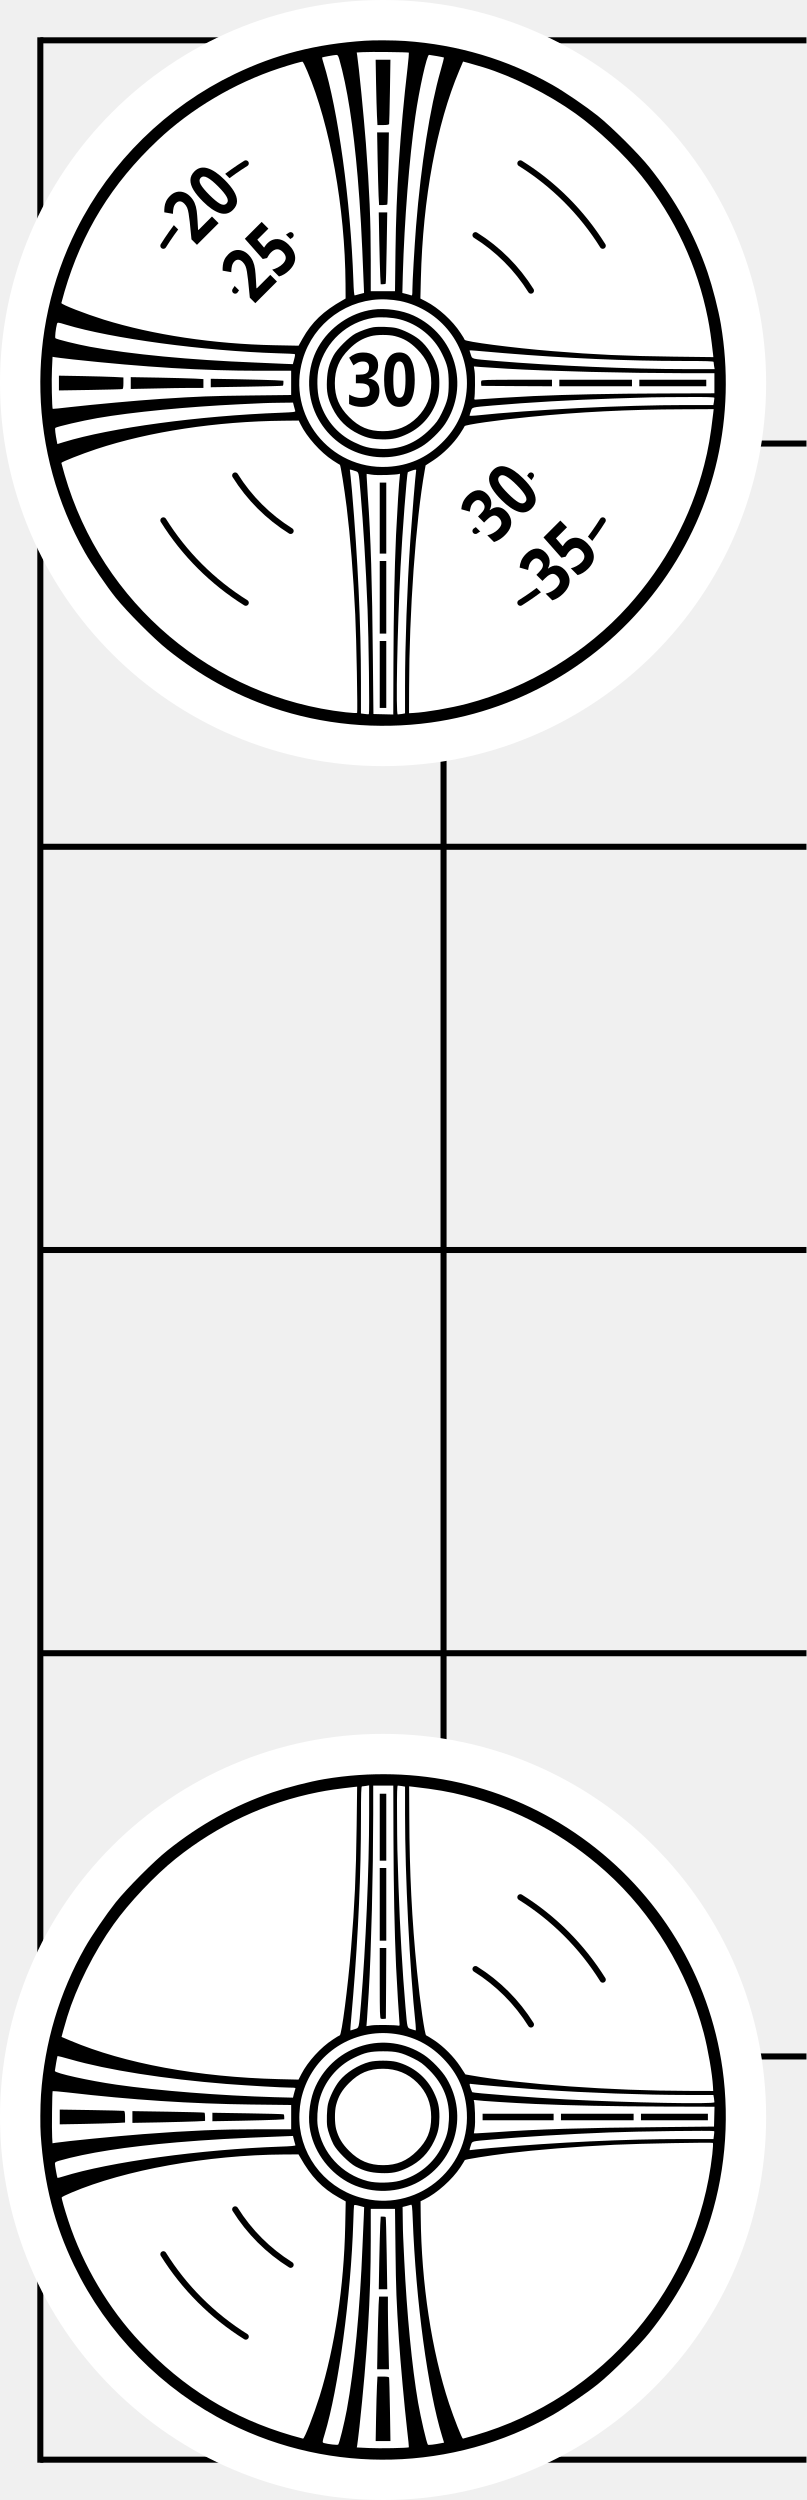
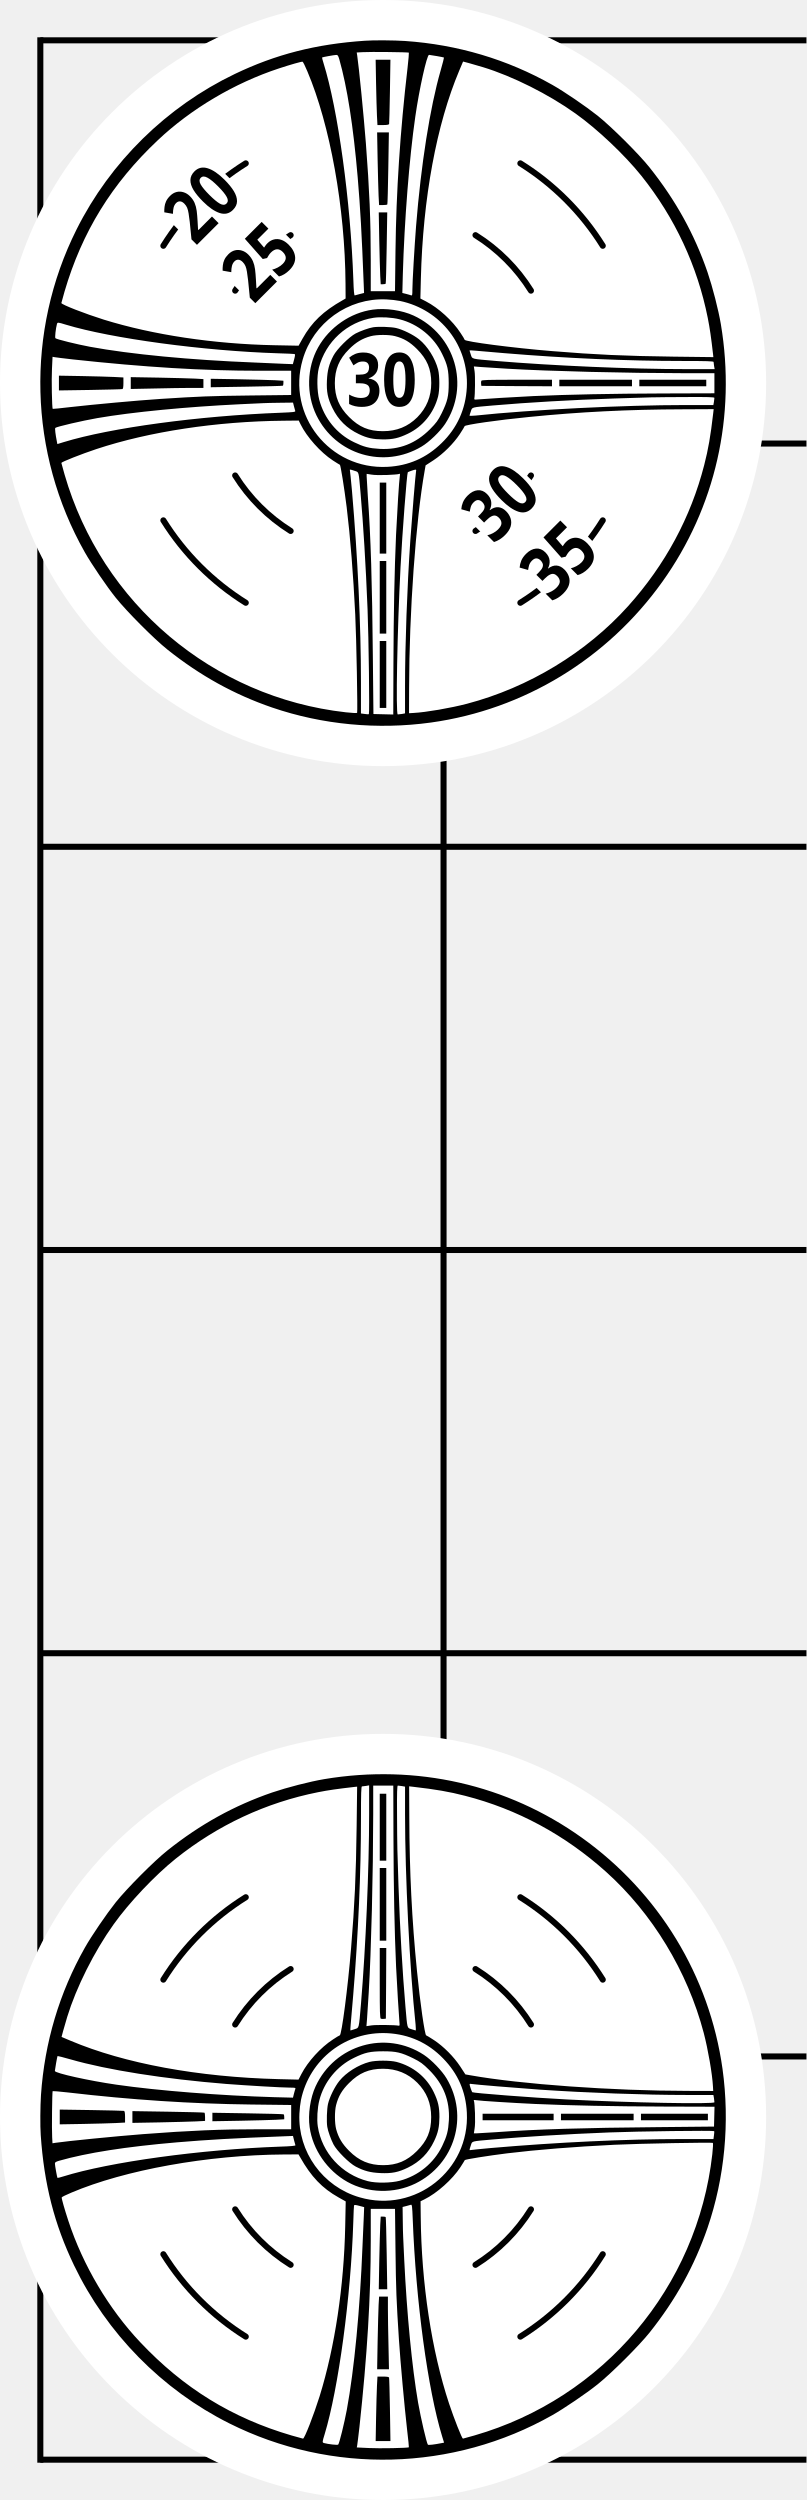
<svg xmlns="http://www.w3.org/2000/svg" xmlns:xlink="http://www.w3.org/1999/xlink" width="200mm" height="620mm" viewBox="0 0 200 620" version="1.1" id="svg8">
  <defs id="defs2" />
  <g id="layer1" transform="translate(0,323)">
    <path style="fill:none;stroke:#000000;stroke-width:1.5;stroke-linecap:butt;stroke-linejoin:miter;stroke-miterlimit:4;stroke-dasharray:none;stroke-opacity:1" d="M 10,287 H 200" id="path41" />
    <use x="0" y="0" xlink:href="#path41" id="use848" transform="translate(0,-100)" width="100%" height="100%" />
    <use x="0" y="0" xlink:href="#path41" id="use852" transform="translate(0,-200)" width="100%" height="100%" />
    <use x="0" y="0" xlink:href="#path41" id="use854" transform="translate(0,-300)" width="100%" height="100%" />
    <use x="0" y="0" xlink:href="#path41" id="use856" transform="translate(0,-400)" width="100%" height="100%" />
    <use x="0" y="0" xlink:href="#path41" id="use858" transform="translate(0,-500)" width="100%" height="100%" />
    <use x="0" y="0" xlink:href="#path41" id="use860" transform="translate(0,-600)" width="100%" height="100%" />
    <path style="fill:none;stroke:#000000;stroke-width:1.5;stroke-linecap:butt;stroke-linejoin:miter;stroke-miterlimit:4;stroke-dasharray:none;stroke-opacity:1" d="m 10,-313.75 v 601.5" id="path862" />
    <use x="0" y="0" xlink:href="#path862" id="use864" transform="translate(100)" width="100%" height="100%" />
    <circle style="opacity:1;fill:#ffffff;fill-opacity:1;fill-rule:nonzero;stroke:none;stroke-width:2;stroke-linecap:round;stroke-linejoin:round;stroke-miterlimit:4;stroke-dasharray:none;stroke-dashoffset:0;stroke-opacity:1;paint-order:markers stroke fill" id="path17" cx="95" cy="-228" r="95" />
    <path id="path354" style="fill:#000000;stroke:none;stroke-width:0.035" d="m 94.175,-155.74 v 8.3 h 0.81 0.81 v -8.3 -8.3 h -0.81 -0.81 z m 0,-19.131 v 9.009 h 0.81 0.81 v -9.009 -9.009 h -0.81 -0.81 z m 0,-19.637 v 8.806 h 0.81 0.81 v -8.806 -8.806 h -0.81 -0.81 z m 64.378,-33.505 v 0.81 h 8.3 8.3 v -0.81 -0.81 h -8.3 -8.3 z m -19.84,0 v 0.81 h 9.009 9.009 v -0.81 -0.81 h -9.009 -9.009 z m -19.354,-0.526 c -0.061,0.162 -0.081,0.506 -0.041,0.769 l 0.061,0.466 8.766,0.061 8.746,0.04 v -0.81 -0.81 h -8.705 c -7.369,0 -8.725,0.041 -8.827,0.283 z m -67.091,0.526 v 1.053 l 8.867,-0.142 c 4.859,-0.081 8.908,-0.182 9.009,-0.243 0.081,-0.041 0.142,-0.344 0.142,-0.668 v -0.567 l -2.065,-0.121 c -1.154,-0.061 -5.203,-0.162 -9.009,-0.243 l -6.944,-0.121 z m -19.84,0.02 v 1.458 l 5.932,-0.121 c 3.239,-0.081 7.308,-0.142 9.009,-0.142 h 3.077 v -1.093 -1.093 l -2.065,-0.121 c -1.154,-0.061 -5.203,-0.162 -9.009,-0.243 l -6.944,-0.121 z m -17.815,-0.02 v 1.842 l 7.754,-0.121 c 4.251,-0.081 7.855,-0.162 7.997,-0.223 0.162,-0.041 0.243,-0.526 0.243,-1.478 v -1.397 l -2.267,-0.121 c -1.255,-0.061 -4.859,-0.162 -7.997,-0.223 l -5.729,-0.101 z m 77.942,-13.827 c -1.053,0.162 -3.178,0.931 -4.353,1.539 -1.62,0.85 -4.656,3.887 -5.507,5.507 -1.113,2.146 -1.498,3.624 -1.62,6.175 -0.121,2.814 0.202,4.413 1.356,6.782 1.458,2.976 3.583,5.081 6.579,6.499 2.065,0.992 3.543,1.296 5.972,1.316 2.49,0 3.907,-0.324 6.175,-1.417 3.685,-1.761 6.418,-5.122 7.49,-9.232 0.405,-1.599 0.405,-5.081 0,-6.681 -0.729,-2.794 -2.632,-5.81 -4.717,-7.49 -1.437,-1.154 -3.988,-2.409 -5.709,-2.814 -1.215,-0.283 -4.413,-0.385 -5.668,-0.182 z m 5.365,2.186 c 2.207,0.567 3.725,1.458 5.486,3.219 2.51,2.51 3.543,4.94 3.543,8.422 0,3.34 -1.154,6.175 -3.462,8.503 -2.348,2.328 -5.081,3.442 -8.523,3.442 -3.502,0 -5.871,-0.992 -8.402,-3.523 -2.47,-2.47 -3.523,-4.98 -3.523,-8.381 0,-3.421 1.073,-5.992 3.543,-8.442 1.721,-1.721 3.28,-2.652 5.385,-3.219 1.458,-0.385 4.454,-0.405 5.952,-0.02 z m -5.446,-6.559 c -5.547,0.749 -10.79,4.373 -13.584,9.373 -2.814,5.041 -2.976,11.56 -0.425,16.823 4.778,9.798 16.702,13.361 26.075,7.774 1.883,-1.113 4.596,-3.725 5.851,-5.628 6.195,-9.454 2.531,-22.087 -7.814,-26.865 -2.834,-1.316 -6.944,-1.923 -10.102,-1.478 z m 6.66,2.409 c 4.535,1.154 8.503,4.393 10.527,8.604 1.336,2.733 1.599,3.988 1.62,7.187 0,3.3 -0.283,4.494 -1.741,7.49 -0.911,1.822 -1.296,2.348 -2.895,3.968 -3.543,3.543 -7.592,5.142 -12.471,4.879 -2.612,-0.142 -4.008,-0.506 -6.377,-1.66 -4.251,-2.045 -7.389,-5.891 -8.624,-10.527 -0.567,-2.146 -0.628,-5.851 -0.101,-7.895 1.66,-6.499 7.025,-11.418 13.584,-12.43 1.68,-0.263 4.616,-0.101 6.478,0.385 z m -5.081,-19.698 c 0.081,3.765 0.182,7.774 0.243,8.908 l 0.121,2.085 h 0.567 c 0.324,0 0.628,-0.061 0.668,-0.162 0.061,-0.081 0.162,-4.089 0.243,-8.908 l 0.142,-8.746 h -1.053 -1.053 z m -0.405,-19.941 c 0.081,3.705 0.182,7.774 0.243,9.009 l 0.121,2.288 h 0.972 c 0.547,0 1.032,-0.061 1.073,-0.162 0.061,-0.081 0.162,-4.13 0.243,-9.009 l 0.142,-8.847 h -1.458 -1.458 z m -0.385,-18.929 c 0.061,3.219 0.162,6.863 0.223,8.098 l 0.121,2.288 h 1.397 c 0.951,0 1.437,-0.081 1.498,-0.263 0.041,-0.121 0.121,-3.765 0.202,-8.098 l 0.121,-7.835 h -1.842 -1.822 z m -2.733,-10.527 c -12.228,0.83 -22.148,3.381 -32.29,8.24 -16.924,8.118 -30.893,21.844 -39.254,38.566 -12.673,25.306 -11.904,55.45 2.065,80.088 1.64,2.895 5.405,8.442 7.652,11.236 2.774,3.462 9.535,10.244 12.835,12.876 8.138,6.478 16.52,11.114 25.933,14.353 12.471,4.272 26.176,5.567 39.436,3.725 23.038,-3.219 43.728,-15.811 57.353,-34.902 13.179,-18.443 18.321,-41.096 14.515,-63.872 -0.607,-3.583 -2.045,-9.191 -3.32,-12.936 -3.239,-9.414 -7.875,-17.795 -14.353,-25.933 -2.632,-3.32 -9.434,-10.082 -12.876,-12.835 -2.814,-2.247 -8.381,-6.053 -11.236,-7.652 -11.195,-6.337 -23.524,-10.001 -36.541,-10.892 -2.713,-0.182 -7.774,-0.223 -9.92,-0.061 z m 10.871,2.956 c 0.041,0.061 -0.101,1.721 -0.324,3.725 -1.842,15.791 -2.814,30.65 -2.996,45.409 l -0.121,10.021 h -2.996 -3.016 v -7.693 c 0,-9.819 -0.324,-17.41 -1.215,-29.051 -0.526,-6.802 -1.741,-19.03 -2.146,-21.702 l -0.121,-0.749 1.498,-0.081 c 1.863,-0.121 11.296,0 11.438,0.121 z m -17.269,1.599 c 1.964,6.903 3.482,16.52 4.575,29.314 0.668,7.976 0.992,13.665 1.498,26.642 l 0.081,2.045 -1.053,0.263 c -0.567,0.142 -1.134,0.304 -1.255,0.344 -0.142,0.061 -0.263,-1.134 -0.344,-3.786 -0.688,-19.577 -3.806,-42.331 -7.41,-53.851 -0.223,-0.709 -0.385,-1.336 -0.344,-1.377 0.101,-0.081 2.935,-0.607 3.502,-0.628 0.364,-0.02 0.486,0.162 0.749,1.032 z m 24.192,-0.749 c 0.931,0.162 1.741,0.324 1.782,0.364 0.041,0.041 -0.344,1.478 -0.83,3.219 -2.632,9.151 -4.859,23.261 -6.094,38.627 -0.385,5 -0.911,13.807 -0.911,15.771 0,1.275 -0.041,1.458 -0.324,1.356 -0.182,-0.081 -0.749,-0.223 -1.255,-0.364 l -0.911,-0.223 0.121,-4.676 c 0.385,-13.179 1.599,-28.747 3.097,-39.092 0.972,-6.762 2.854,-15.285 3.401,-15.285 0.121,0 0.992,0.142 1.923,0.304 z m -32.108,3.765 c 5.648,13.321 9.353,33.869 9.474,52.717 l 0.02,3.644 -0.668,0.385 c -4.879,2.753 -7.713,5.466 -10.021,9.576 l -0.972,1.741 -6.094,-0.121 c -14.981,-0.304 -30.023,-2.571 -42.19,-6.337 -4.656,-1.458 -10.547,-3.745 -10.547,-4.13 0,-0.081 0.364,-1.356 0.79,-2.854 4.332,-14.779 11.742,-26.784 23.099,-37.493 8.26,-7.814 19.07,-14.212 30.083,-17.835 2.895,-0.952 5.588,-1.721 5.851,-1.66 0.121,0.041 0.648,1.093 1.174,2.369 z m 43.566,-1.012 c 7.308,2.227 16.277,6.721 22.978,11.519 5.405,3.846 12.167,10.264 16.277,15.386 8.341,10.426 13.928,22.411 16.499,35.327 0.506,2.551 0.83,4.838 1.316,9.09 l 0.061,0.587 -9.839,-0.121 c -12.268,-0.162 -19.354,-0.486 -30.185,-1.377 -9.738,-0.79 -21.662,-2.348 -21.662,-2.814 0,-0.081 -0.445,-0.85 -1.012,-1.68 -1.964,-3.037 -5.486,-6.235 -8.584,-7.835 l -1.377,-0.709 0.121,-4.919 c 0.506,-20.022 3.887,-38.262 9.515,-51.603 l 0.952,-2.247 1.458,0.385 c 0.81,0.223 2.369,0.668 3.482,1.012 z m -20.569,57.98 c 10.122,2.126 17.086,11.155 16.56,21.439 -0.283,5.385 -2.389,10.062 -6.256,13.807 -3.765,3.685 -8.199,5.628 -13.442,5.891 -14.293,0.749 -25.022,-12.795 -21.014,-26.581 2.632,-9.151 11.296,-15.386 20.771,-14.941 1.073,0.041 2.591,0.223 3.381,0.385 z m -82.902,5.871 c 11.276,3.421 34.173,6.519 52.656,7.106 2.126,0.061 3.948,0.142 4.089,0.182 0.162,0.061 0.142,0.405 -0.101,1.296 l -0.324,1.215 -2.146,-0.081 c -1.174,-0.061 -4.494,-0.202 -7.389,-0.324 -15.851,-0.628 -30.711,-2.045 -40.793,-3.907 -3.239,-0.607 -8.28,-1.842 -8.563,-2.126 -0.162,-0.162 0.081,-2.409 0.385,-3.523 0.142,-0.445 0.223,-0.445 2.186,0.162 z m 108.936,7.086 c 15.123,1.255 30.266,1.923 43.89,1.923 6.134,0 7.835,0.061 7.835,0.243 0,0.142 0.061,0.607 0.121,1.012 l 0.142,0.769 h -7.065 c -13.645,0 -33.12,-0.85 -47.15,-2.024 -6.316,-0.547 -5.871,-0.425 -6.256,-1.559 -0.182,-0.526 -0.324,-0.992 -0.324,-1.032 0,-0.061 0.668,-0.041 1.478,0.041 0.79,0.081 4.11,0.364 7.329,0.628 z m -107.398,1.518 c 18.159,1.964 32.452,2.834 46.563,2.834 h 7.794 v 3.016 2.996 l -10.224,0.121 c -9.94,0.121 -12.45,0.223 -22.168,0.85 -5.83,0.385 -16.661,1.377 -22.35,2.024 -2.389,0.283 -4.373,0.486 -4.393,0.445 -0.182,-0.182 -0.324,-7.369 -0.182,-9.92 l 0.142,-2.996 0.547,0.101 c 0.283,0.061 2.207,0.283 4.272,0.526 z m 108.005,2.328 c 10.527,0.628 29.314,1.093 44.295,1.113 h 7.025 v 2.49 2.49 l -12.795,0.041 c -12.693,0.041 -23.443,0.263 -32.047,0.648 -3.907,0.182 -13.24,0.749 -14.374,0.871 -0.263,0.02 -0.385,-0.061 -0.324,-0.263 0.182,-0.81 0.243,-5.709 0.061,-6.762 l -0.182,-1.194 1.741,0.142 c 0.952,0.061 3.927,0.263 6.6,0.425 z m 51.32,7.227 c 0,0.142 -0.061,0.607 -0.121,1.012 l -0.142,0.769 h -6.903 c -15.224,0 -38.303,1.154 -52.089,2.612 -0.81,0.081 -1.478,0.081 -1.478,0.02 0,-0.081 0.142,-0.547 0.324,-1.053 0.364,-1.093 0,-0.992 5.547,-1.478 8.665,-0.749 19.556,-1.377 29.861,-1.721 8.928,-0.304 9.576,-0.324 17.775,-0.364 5.668,-0.041 7.227,0.02 7.227,0.202 z m -104.28,2.065 c 0.121,0.486 0.263,1.012 0.324,1.174 0.101,0.263 -0.425,0.324 -3.482,0.445 -20.427,0.769 -42.352,3.745 -53.932,7.288 l -1.579,0.486 -0.101,-0.526 c -0.385,-1.943 -0.547,-3.34 -0.405,-3.482 0.304,-0.304 6.701,-1.782 10.406,-2.429 8.827,-1.518 22.046,-2.794 35.428,-3.442 2.51,-0.121 5.061,-0.243 5.668,-0.263 0.607,-0.041 2.531,-0.081 4.272,-0.101 l 3.178,-0.041 z m 103.976,1.782 c -0.648,5.628 -1.215,8.887 -2.227,12.815 -3.32,12.957 -9.677,24.739 -18.848,34.962 -10.345,11.519 -24.678,20.204 -39.963,24.233 -4.11,1.073 -10.163,2.126 -13.321,2.288 l -1.073,0.061 0.02,-6.276 c 0.02,-18.787 1.66,-41.582 3.867,-53.911 l 0.223,-1.275 1.964,-1.275 c 2.45,-1.62 4.96,-4.13 6.519,-6.478 0.648,-0.992 1.194,-1.883 1.194,-1.964 0,-0.344 8.3,-1.539 15.993,-2.288 12.531,-1.255 24.597,-1.862 38.121,-1.903 l 7.652,-0.04 z m -102.336,2.693 c 1.518,3.118 4.96,6.984 7.997,8.968 0.891,0.567 1.68,1.073 1.761,1.093 0.182,0.081 1.073,5.648 1.68,10.487 0.911,7.47 1.64,16.783 2.126,26.622 0.304,6.215 0.628,24.253 0.466,24.415 -0.101,0.081 -1.336,0.02 -2.794,-0.142 -32.999,-3.705 -60.531,-26.986 -69.763,-58.993 -0.425,-1.498 -0.79,-2.794 -0.79,-2.854 0,-0.243 5.041,-2.227 8.705,-3.442 13.098,-4.332 29.78,-6.863 46.401,-7.025 l 3.765,-0.041 z m 13.422,11.56 c 1.093,0.364 0.972,-0.041 1.458,5.446 0.688,7.997 1.296,17.775 1.741,28.849 0.283,7.207 0.526,25.933 0.324,26.055 -0.081,0.041 -0.547,0.02 -1.053,-0.061 l -0.911,-0.121 v -7.733 c 0,-14.171 -0.79,-30.812 -2.227,-47.494 -0.243,-2.612 -0.466,-4.879 -0.506,-5.021 -0.121,-0.324 0.041,-0.304 1.174,0.081 z m 15.224,0.121 c -0.121,0.587 -1.012,11.216 -1.417,17.066 -0.79,11.56 -1.316,25.954 -1.316,36.258 v 6.701 l -0.749,0.142 c -0.425,0.061 -0.891,0.121 -1.053,0.121 -0.526,0 -0.121,-20.953 0.688,-36.541 0.445,-8.604 1.579,-23.302 1.802,-23.524 0.101,-0.101 1.64,-0.648 1.903,-0.648 0.162,-0.02 0.223,0.142 0.142,0.425 z m -7.288,0.911 c 1.458,-0.061 2.794,-0.162 2.996,-0.243 0.324,-0.142 0.364,-0.081 0.263,0.526 -0.162,0.931 -0.668,8.948 -0.931,14.556 -0.385,8.725 -0.607,19.415 -0.648,31.946 l -0.041,12.612 -2.47,-0.061 -2.45,-0.061 -0.142,-13.969 c -0.162,-18.342 -0.526,-30.205 -1.255,-40.165 -0.142,-2.267 -0.283,-4.413 -0.283,-4.778 v -0.648 l 1.174,0.182 c 0.628,0.121 2.348,0.162 3.786,0.101 z" />
    <path style="opacity:1;fill:none;fill-opacity:1;fill-rule:nonzero;stroke:#000000;stroke-width:1.5;stroke-linecap:round;stroke-linejoin:round;stroke-miterlimit:4;stroke-dasharray:none;stroke-dashoffset:0;stroke-opacity:1;paint-order:markers stroke fill" id="path972" d="m 117.919,-264.678 a 43.25,43.25 0 0 1 13.759,13.759" />
    <path id="circle974" style="opacity:1;fill:none;fill-opacity:1;fill-rule:nonzero;stroke:#000000;stroke-width:1.5;stroke-linecap:round;stroke-linejoin:round;stroke-miterlimit:4;stroke-dasharray:none;stroke-dashoffset:0;stroke-opacity:1;paint-order:markers stroke fill" d="m 129.047,-282.487 a 64.25,64.25 0 0 1 20.44,20.44" />
    <path d="m 58.322,-250.919 a 43.25,43.25 0 0 1 13.759,-13.759" id="path1019" style="opacity:1;fill:none;fill-opacity:1;fill-rule:nonzero;stroke:#000000;stroke-width:1.5;stroke-linecap:round;stroke-linejoin:round;stroke-miterlimit:4;stroke-dasharray:none;stroke-dashoffset:0;stroke-opacity:1;paint-order:markers stroke fill" />
    <path d="m 40.513,-262.047 a 64.25,64.25 0 0 1 20.44,-20.44" style="opacity:1;fill:none;fill-opacity:1;fill-rule:nonzero;stroke:#000000;stroke-width:1.5;stroke-linecap:round;stroke-linejoin:round;stroke-miterlimit:4;stroke-dasharray:none;stroke-dashoffset:0;stroke-opacity:1;paint-order:markers stroke fill" id="path1021" />
    <path style="opacity:1;fill:none;fill-opacity:1;fill-rule:nonzero;stroke:#000000;stroke-width:1.5;stroke-linecap:round;stroke-linejoin:round;stroke-miterlimit:4;stroke-dasharray:none;stroke-dashoffset:0;stroke-opacity:1;paint-order:markers stroke fill" id="path1023" d="M 72.081,-191.322 A 43.25,43.25 0 0 1 58.322,-205.081" />
    <path id="path1025" style="opacity:1;fill:none;fill-opacity:1;fill-rule:nonzero;stroke:#000000;stroke-width:1.5;stroke-linecap:round;stroke-linejoin:round;stroke-miterlimit:4;stroke-dasharray:none;stroke-dashoffset:0;stroke-opacity:1;paint-order:markers stroke fill" d="M 60.953,-173.513 A 64.25,64.25 0 0 1 40.513,-193.953" />
    <path d="m 131.678,-205.081 a 43.25,43.25 0 0 1 -13.759,13.759" id="path1027" style="opacity:1;fill:none;fill-opacity:1;fill-rule:nonzero;stroke:#000000;stroke-width:1.5;stroke-linecap:round;stroke-linejoin:round;stroke-miterlimit:4;stroke-dasharray:none;stroke-dashoffset:0;stroke-opacity:1;paint-order:markers stroke fill" />
    <path d="m 149.487,-193.953 a 64.25,64.25 0 0 1 -20.44,20.44" style="opacity:1;fill:none;fill-opacity:1;fill-rule:nonzero;stroke:#000000;stroke-width:1.5;stroke-linecap:round;stroke-linejoin:round;stroke-miterlimit:4;stroke-dasharray:none;stroke-dashoffset:0;stroke-opacity:1;paint-order:markers stroke fill" id="path1029" />
    <text xml:space="preserve" style="font-style:normal;font-variant:normal;font-weight:bold;font-stretch:normal;font-size:16.729px;line-height:1000;font-family:'Tlwg Typewriter';-inkscape-font-specification:'Tlwg Typewriter Bold';letter-spacing:0px;word-spacing:0px;fill:#000000;fill-opacity:1;stroke:none;stroke-width:0.265" x="94.464" y="-202.347" id="text1083" transform="scale(0.9103436,1.098486)">
      <tspan id="tspan1081" x="94.464" y="-202.347" style="font-style:normal;font-variant:normal;font-weight:bold;font-stretch:normal;font-family:'Tlwg Typewriter';-inkscape-font-specification:'Tlwg Typewriter Bold';letter-spacing:0px;stroke-width:0.265">30</tspan>
    </text>
    <g id="g1148" transform="rotate(-45,108.8187,-123.4152)">
      <rect y="-171" x="164" height="12" width="18" id="rect1139" style="opacity:1;fill:#ffffff;fill-opacity:1;fill-rule:nonzero;stroke:none;stroke-width:1.5;stroke-linecap:round;stroke-linejoin:round;stroke-miterlimit:4;stroke-dasharray:none;stroke-dashoffset:0;stroke-opacity:1;paint-order:markers stroke fill" />
      <text xml:space="preserve" style="font-style:normal;font-variant:normal;font-weight:bold;font-stretch:normal;font-size:16.729px;line-height:1000;font-family:'Tlwg Typewriter';-inkscape-font-specification:'Tlwg Typewriter Bold';letter-spacing:0px;word-spacing:0px;fill:#000000;fill-opacity:1;stroke:none;stroke-width:0.265" x="180.146" y="-144.996" id="text1143" transform="scale(0.9103436,1.098486)">
        <tspan id="tspan1141" x="180.146" y="-144.996" style="font-style:normal;font-variant:normal;font-weight:bold;font-stretch:normal;font-family:'Tlwg Typewriter';-inkscape-font-specification:'Tlwg Typewriter Bold';letter-spacing:0px;stroke-width:0.265">30</tspan>
      </text>
    </g>
    <g transform="rotate(-45,133.5182,-133.6461)" id="g1156">
      <rect style="opacity:1;fill:#ffffff;fill-opacity:1;fill-rule:nonzero;stroke:none;stroke-width:1.5;stroke-linecap:round;stroke-linejoin:round;stroke-miterlimit:4;stroke-dasharray:none;stroke-dashoffset:0;stroke-opacity:1;paint-order:markers stroke fill" id="rect1150" width="18" height="12" x="164" y="-171" />
      <text transform="scale(0.9103436,1.098486)" id="text1154" y="-144.996" x="180.146" style="font-style:normal;font-variant:normal;font-weight:bold;font-stretch:normal;font-size:16.729px;line-height:1000;font-family:'Tlwg Typewriter';-inkscape-font-specification:'Tlwg Typewriter Bold';letter-spacing:0px;word-spacing:0px;fill:#000000;fill-opacity:1;stroke:none;stroke-width:0.265" xml:space="preserve">
        <tspan style="font-style:normal;font-variant:normal;font-weight:bold;font-stretch:normal;font-family:'Tlwg Typewriter';-inkscape-font-specification:'Tlwg Typewriter Bold';letter-spacing:0px;stroke-width:0.265" y="-144.996" x="180.146" id="tspan1152">35</tspan>
      </text>
    </g>
    <g id="g1164" transform="rotate(-45,7.085857,-81.27611)">
      <rect y="-171" x="164" height="12" width="18" id="rect1158" style="opacity:1;fill:#ffffff;fill-opacity:1;fill-rule:nonzero;stroke:none;stroke-width:1.5;stroke-linecap:round;stroke-linejoin:round;stroke-miterlimit:4;stroke-dasharray:none;stroke-dashoffset:0;stroke-opacity:1;paint-order:markers stroke fill" />
      <text xml:space="preserve" style="font-style:normal;font-variant:normal;font-weight:bold;font-stretch:normal;font-size:16.729px;line-height:1000;font-family:'Tlwg Typewriter';-inkscape-font-specification:'Tlwg Typewriter Bold';letter-spacing:0px;word-spacing:0px;fill:#000000;fill-opacity:1;stroke:none;stroke-width:0.265" x="180.146" y="-144.996" id="text1162" transform="scale(0.9103436,1.098486)">
        <tspan id="tspan1160" x="180.146" y="-144.996" style="font-style:normal;font-variant:normal;font-weight:bold;font-stretch:normal;font-family:'Tlwg Typewriter';-inkscape-font-specification:'Tlwg Typewriter Bold';letter-spacing:0px;stroke-width:0.265">25</tspan>
      </text>
    </g>
    <g transform="rotate(-45,-17.61367,-71.04522)" id="g1180">
      <rect style="opacity:1;fill:#ffffff;fill-opacity:1;fill-rule:nonzero;stroke:none;stroke-width:1.5;stroke-linecap:round;stroke-linejoin:round;stroke-miterlimit:4;stroke-dasharray:none;stroke-dashoffset:0;stroke-opacity:1;paint-order:markers stroke fill" id="rect1174" width="18" height="12" x="164" y="-171" />
      <text transform="scale(0.9103436,1.098486)" id="text1178" y="-144.996" x="180.146" style="font-style:normal;font-variant:normal;font-weight:bold;font-stretch:normal;font-size:16.729px;line-height:1000;font-family:'Tlwg Typewriter';-inkscape-font-specification:'Tlwg Typewriter Bold';letter-spacing:0px;word-spacing:0px;fill:#000000;fill-opacity:1;stroke:none;stroke-width:0.265" xml:space="preserve">
        <tspan style="font-style:normal;font-variant:normal;font-weight:bold;font-stretch:normal;font-family:'Tlwg Typewriter';-inkscape-font-specification:'Tlwg Typewriter Bold';letter-spacing:0px;stroke-width:0.265" y="-144.996" x="180.146" id="tspan1176">20</tspan>
      </text>
    </g>
    <use x="0" y="0" xlink:href="#path17" id="use850" transform="translate(0,430)" width="100%" height="100%" />
    <use x="0" y="0" xlink:href="#path354" id="use853" transform="rotate(-90,310.0001,-12.99988)" width="100%" height="100%" />
    <path d="m 117.919,165.322 a 43.25,43.25 0 0 1 13.759,13.759" id="path855" style="opacity:1;fill:none;fill-opacity:1;fill-rule:nonzero;stroke:#000000;stroke-width:1.5;stroke-linecap:round;stroke-linejoin:round;stroke-miterlimit:4;stroke-dasharray:none;stroke-dashoffset:0;stroke-opacity:1;paint-order:markers stroke fill" />
    <path d="m 129.047,147.513 a 64.25,64.25 0 0 1 20.44,20.44" style="opacity:1;fill:none;fill-opacity:1;fill-rule:nonzero;stroke:#000000;stroke-width:1.5;stroke-linecap:round;stroke-linejoin:round;stroke-miterlimit:4;stroke-dasharray:none;stroke-dashoffset:0;stroke-opacity:1;paint-order:markers stroke fill" id="path857" />
    <path d="M 72.081,238.678 A 43.25,43.25 0 0 1 58.322,224.919" id="path859" style="opacity:1;fill:none;fill-opacity:1;fill-rule:nonzero;stroke:#000000;stroke-width:1.5;stroke-linecap:round;stroke-linejoin:round;stroke-miterlimit:4;stroke-dasharray:none;stroke-dashoffset:0;stroke-opacity:1;paint-order:markers stroke fill" />
    <path d="M 60.953,256.487 A 64.25,64.25 0 0 1 40.513,236.048" style="opacity:1;fill:none;fill-opacity:1;fill-rule:nonzero;stroke:#000000;stroke-width:1.5;stroke-linecap:round;stroke-linejoin:round;stroke-miterlimit:4;stroke-dasharray:none;stroke-dashoffset:0;stroke-opacity:1;paint-order:markers stroke fill" id="path861" />
+     <path style="opacity:1;fill:none;fill-opacity:1;fill-rule:nonzero;stroke:#000000;stroke-width:1.5;stroke-linecap:round;stroke-linejoin:round;stroke-miterlimit:4;stroke-dasharray:none;stroke-dashoffset:0;stroke-opacity:1;paint-order:markers stroke fill" id="path863" d="M 58.322,179.081 A 43.25,43.25 0 0 1 72.081,165.322" />
+     <path id="path865" style="opacity:1;fill:none;fill-opacity:1;fill-rule:nonzero;stroke:#000000;stroke-width:1.5;stroke-linecap:round;stroke-linejoin:round;stroke-miterlimit:4;stroke-dasharray:none;stroke-dashoffset:0;stroke-opacity:1;paint-order:markers stroke fill" d="M 40.513,167.953 A 64.25,64.25 0 0 1 60.953,147.513" />
+     <path style="opacity:1;fill:none;fill-opacity:1;fill-rule:nonzero;stroke:#000000;stroke-width:1.5;stroke-linecap:round;stroke-linejoin:round;stroke-miterlimit:4;stroke-dasharray:none;stroke-dashoffset:0;stroke-opacity:1;paint-order:markers stroke fill" id="path867" d="m 131.678,224.919 a 43.25,43.25 0 0 1 -13.759,13.759" />
+     <path id="path869" style="opacity:1;fill:none;fill-opacity:1;fill-rule:nonzero;stroke:#000000;stroke-width:1.5;stroke-linecap:round;stroke-linejoin:round;stroke-miterlimit:4;stroke-dasharray:none;stroke-dashoffset:0;stroke-opacity:1;paint-order:markers stroke fill" d="M 149.487,236.048 A 64.25,64.25 0 0 1 129.047,256.487" />
  </g>
</svg>
